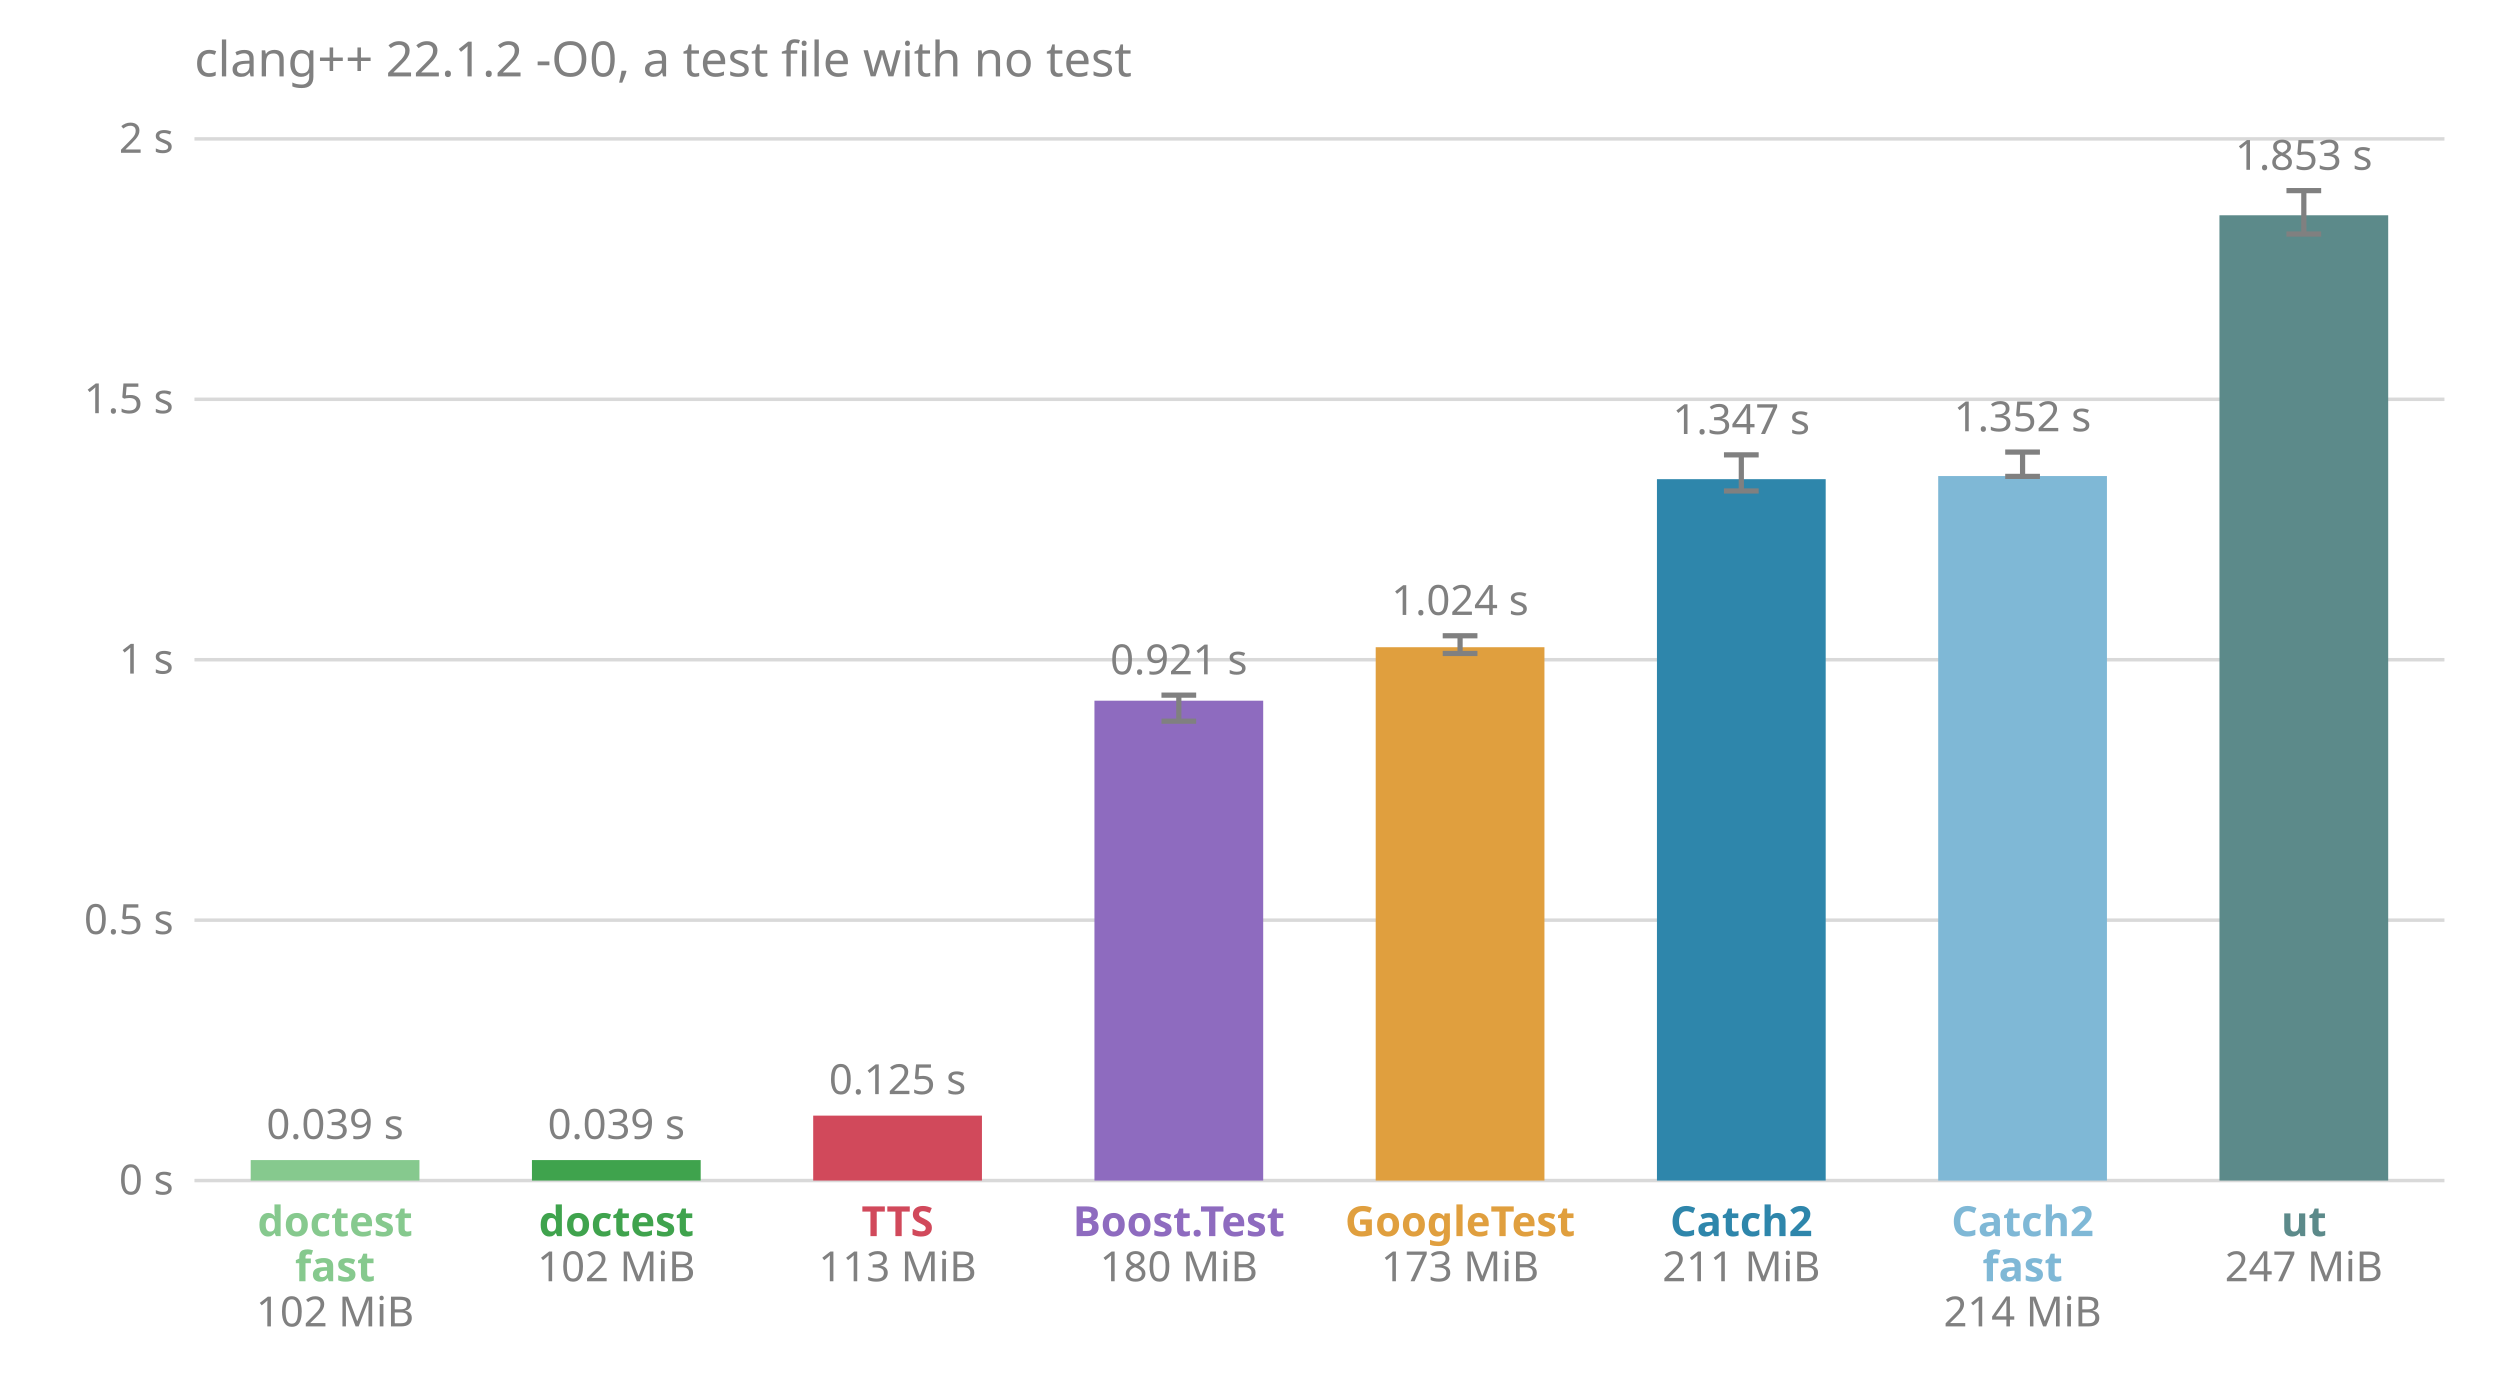
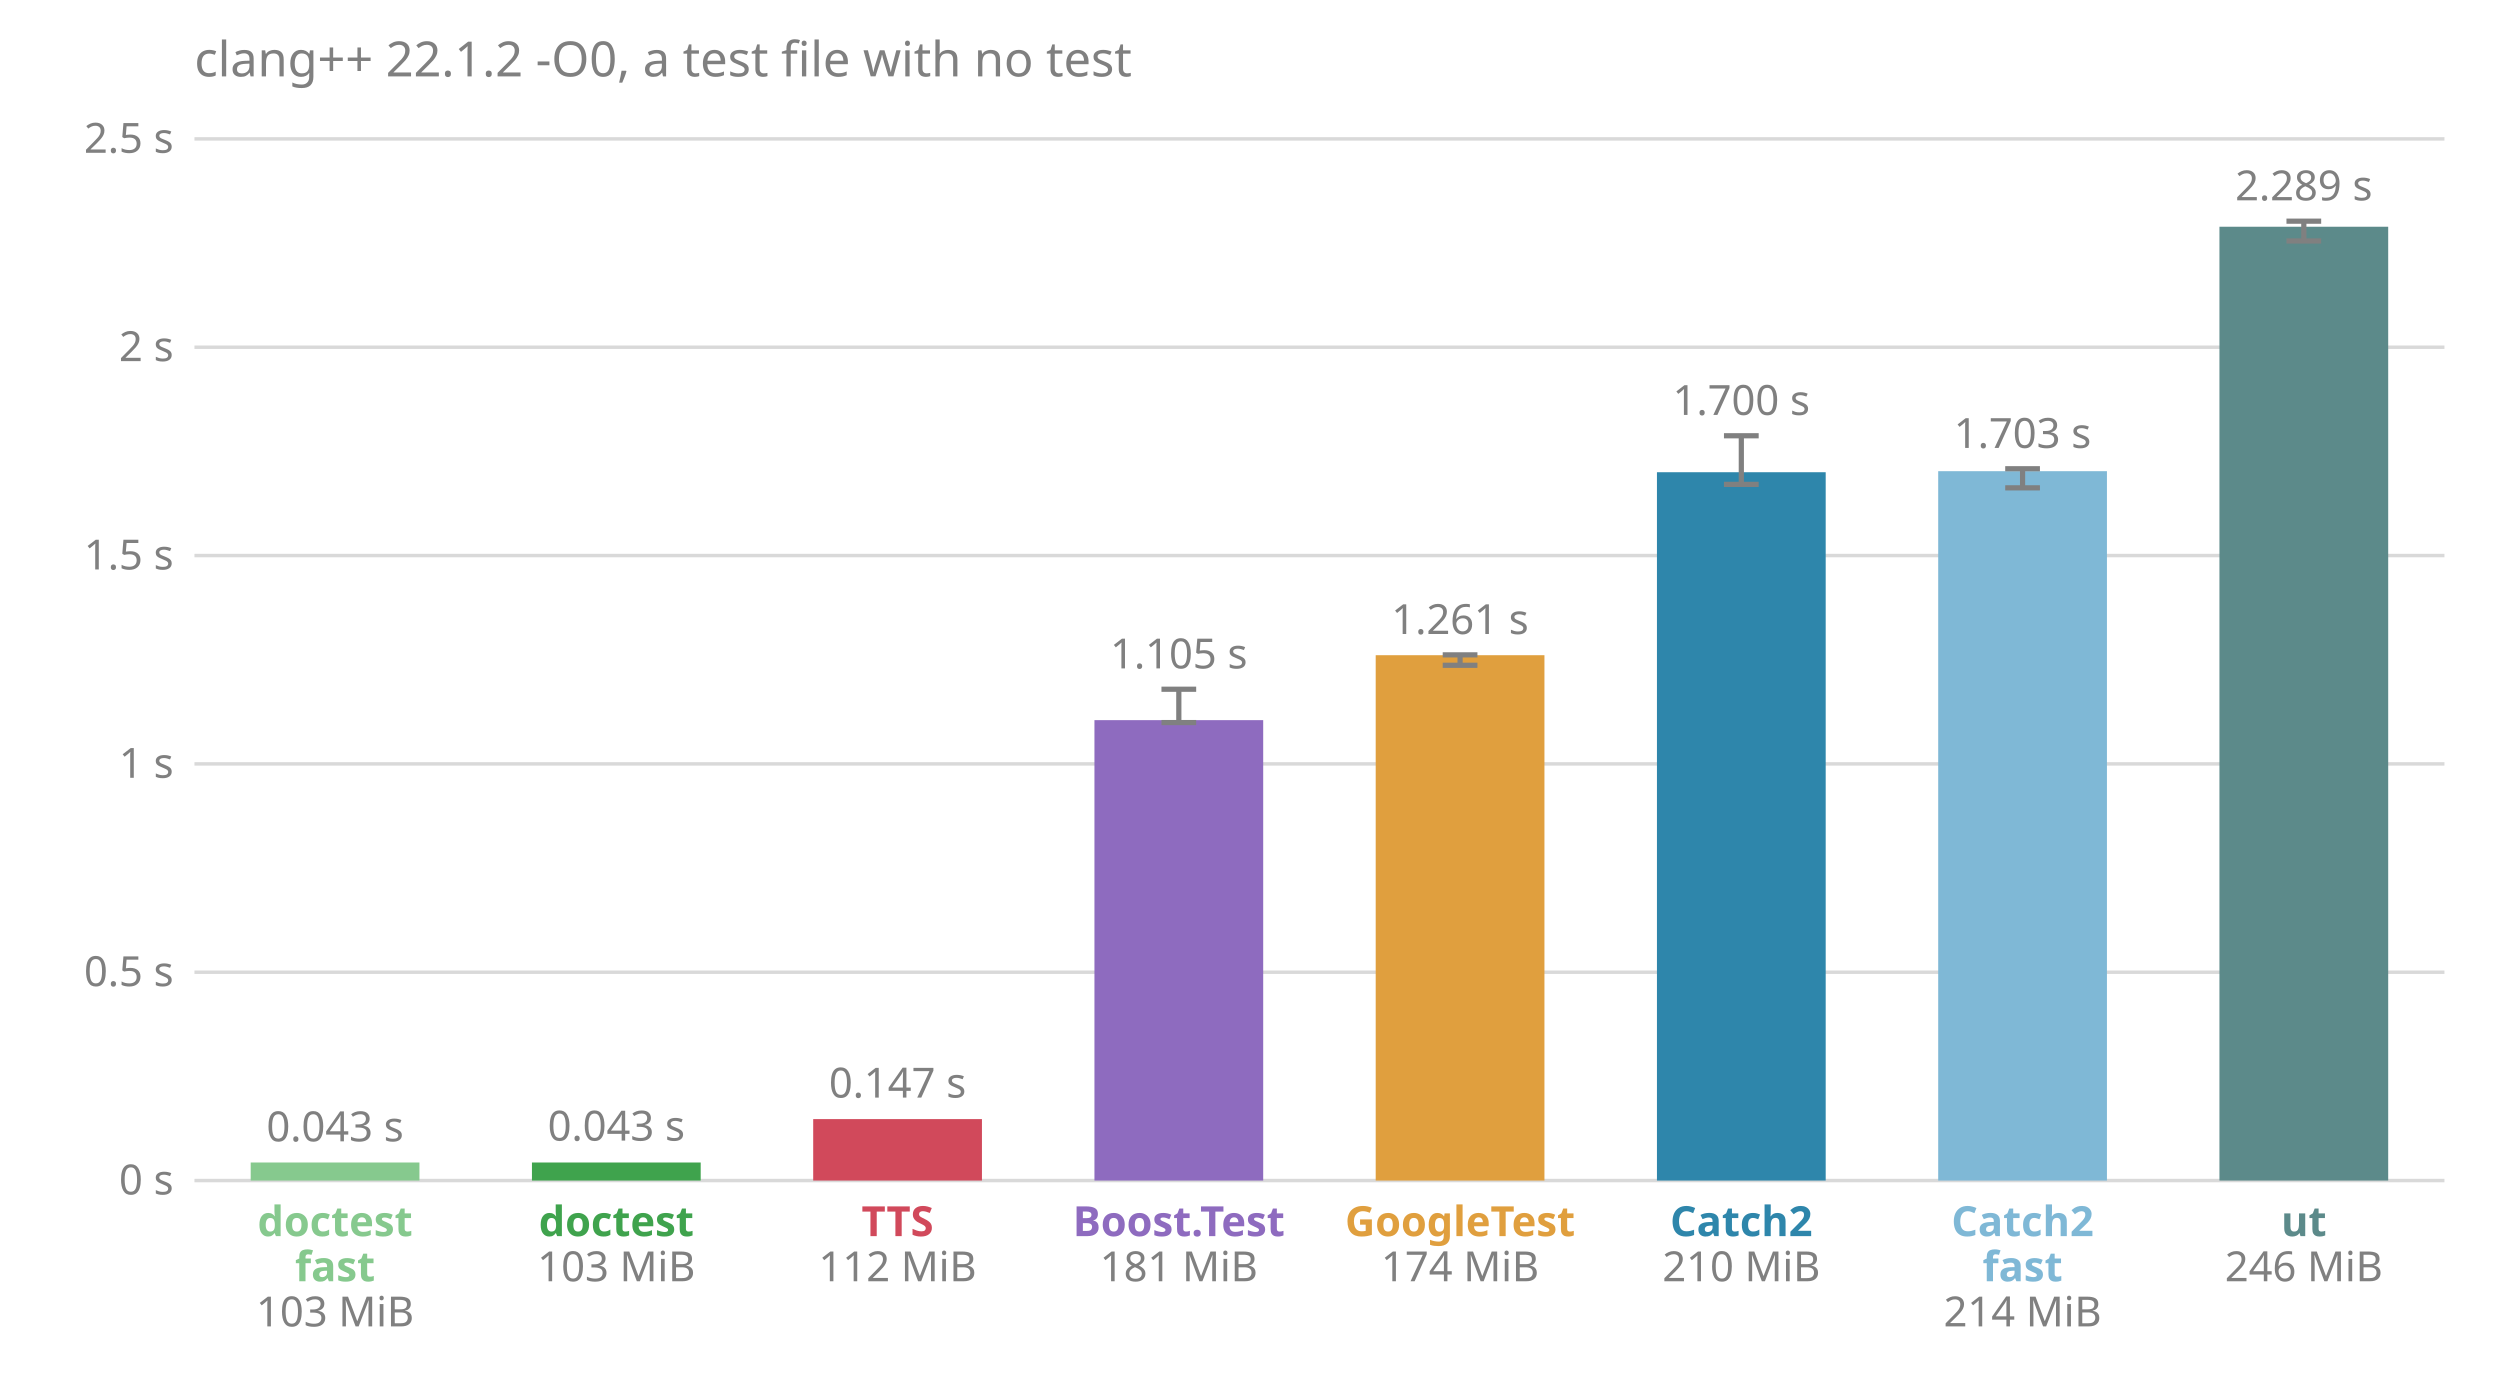
<svg xmlns="http://www.w3.org/2000/svg" viewBox="0 0 720 400" font-family="sans-serif" font-size="12">
  <text x="56.0" y="22.0" fill="#808080" font-size="14">clang++ 22.1.2 -O0, a test file with no test</text>
  <line x1="56.0" x2="704.0" y1="340.0" y2="340.0" stroke="#808080" stroke-opacity="0.3" />
  <text x="50.0" y="344.0" fill="#808080" text-anchor="end">0 s</text>
-   <line x1="56.0" x2="704.0" y1="265.0" y2="265.0" stroke="#808080" stroke-opacity="0.3" />
-   <text x="50.0" y="269.0" fill="#808080" text-anchor="end">0.5 s</text>
-   <line x1="56.0" x2="704.0" y1="190.0" y2="190.0" stroke="#808080" stroke-opacity="0.3" />
-   <text x="50.0" y="194.0" fill="#808080" text-anchor="end">1 s</text>
-   <line x1="56.0" x2="704.0" y1="115.0" y2="115.0" stroke="#808080" stroke-opacity="0.3" />
-   <text x="50.0" y="119.0" fill="#808080" text-anchor="end">1.5 s</text>
+   <line x1="56.0" x2="704.0" y1="280.0" y2="280.0" stroke="#808080" stroke-opacity="0.3" />
+   <text x="50.0" y="284.0" fill="#808080" text-anchor="end">0.5 s</text>
+   <line x1="56.0" x2="704.0" y1="220.0" y2="220.0" stroke="#808080" stroke-opacity="0.3" />
+   <text x="50.0" y="224.0" fill="#808080" text-anchor="end">1 s</text>
+   <line x1="56.0" x2="704.0" y1="160.0" y2="160.0" stroke="#808080" stroke-opacity="0.3" />
+   <text x="50.0" y="164.0" fill="#808080" text-anchor="end">1.5 s</text>
+   <line x1="56.0" x2="704.0" y1="100.0" y2="100.0" stroke="#808080" stroke-opacity="0.3" />
+   <text x="50.0" y="104.0" fill="#808080" text-anchor="end">2 s</text>
  <line x1="56.0" x2="704.0" y1="40.0" y2="40.0" stroke="#808080" stroke-opacity="0.3" />
-   <text x="50.0" y="44.0" fill="#808080" text-anchor="end">2 s</text>
-   <rect x="72.2" y="334.1" width="48.6" height="5.9" fill="#86c98e" />
-   <text x="96.5" y="328.0" fill="#808080" text-anchor="middle">0.039 s</text>
+   <text x="50.0" y="44.0" fill="#808080" text-anchor="end">2.5 s</text>
+   <rect x="72.2" y="334.8" width="48.6" height="5.2" fill="#86c98e" />
+   <text x="96.5" y="328.7" fill="#808080" text-anchor="middle">0.043 s</text>
  <text x="96.5" y="356.0" fill="#86c98e" font-weight="bold" text-anchor="middle">doctest</text>
  <text x="96.5" y="369.0" fill="#86c98e" font-weight="bold" text-anchor="middle">fast</text>
-   <text x="96.5" y="382.0" fill="#808080" text-anchor="middle">102 MiB</text>
-   <rect x="153.2" y="334.1" width="48.6" height="5.9" fill="#3fa34d" />
-   <text x="177.5" y="328.0" fill="#808080" text-anchor="middle">0.039 s</text>
+   <text x="96.5" y="382.0" fill="#808080" text-anchor="middle">103 MiB</text>
+   <rect x="153.2" y="334.8" width="48.6" height="5.2" fill="#3fa34d" />
+   <text x="177.5" y="328.5" fill="#808080" text-anchor="middle">0.043 s</text>
  <text x="177.5" y="356.0" fill="#3fa34d" font-weight="bold" text-anchor="middle">doctest</text>
-   <text x="177.5" y="369.0" fill="#808080" text-anchor="middle">102 MiB</text>
-   <rect x="234.2" y="321.3" width="48.6" height="18.7" fill="#d1495b" />
-   <text x="258.5" y="315.1" fill="#808080" text-anchor="middle">0.125 s</text>
+   <text x="177.5" y="369.0" fill="#808080" text-anchor="middle">103 MiB</text>
+   <rect x="234.2" y="322.3" width="48.6" height="17.7" fill="#d1495b" />
+   <text x="258.5" y="316.1" fill="#808080" text-anchor="middle">0.147 s</text>
  <text x="258.5" y="356.0" fill="#d1495b" font-weight="bold" text-anchor="middle">TTS</text>
-   <text x="258.5" y="369.0" fill="#808080" text-anchor="middle">113 MiB</text>
-   <rect x="315.2" y="201.8" width="48.6" height="138.2" fill="#8e6bbf" />
-   <line x1="339.5" x2="339.5" y1="207.7" y2="200.2" stroke="#808080" stroke-width="1.5" />
-   <line x1="334.5" x2="344.5" y1="207.7" y2="207.7" stroke="#808080" stroke-width="1.5" />
-   <line x1="334.5" x2="344.5" y1="200.2" y2="200.2" stroke="#808080" stroke-width="1.5" />
-   <text x="339.5" y="194.2" fill="#808080" text-anchor="middle">0.921 s</text>
+   <text x="258.5" y="369.0" fill="#808080" text-anchor="middle">112 MiB</text>
+   <rect x="315.2" y="207.4" width="48.6" height="132.6" fill="#8e6bbf" />
+   <line x1="339.5" x2="339.5" y1="208.1" y2="198.5" stroke="#808080" stroke-width="1.5" />
+   <line x1="334.5" x2="344.5" y1="208.1" y2="208.1" stroke="#808080" stroke-width="1.5" />
+   <line x1="334.5" x2="344.5" y1="198.5" y2="198.5" stroke="#808080" stroke-width="1.5" />
+   <text x="339.5" y="192.5" fill="#808080" text-anchor="middle">1.105 s</text>
  <text x="339.5" y="356.0" fill="#8e6bbf" font-weight="bold" text-anchor="middle">Boost.Test</text>
-   <text x="339.5" y="369.0" fill="#808080" text-anchor="middle">180 MiB</text>
-   <rect x="396.2" y="186.4" width="48.6" height="153.6" fill="#e09f3e" />
-   <line x1="420.5" x2="420.5" y1="188.2" y2="183.1" stroke="#808080" stroke-width="1.5" />
-   <line x1="415.5" x2="425.5" y1="188.2" y2="188.2" stroke="#808080" stroke-width="1.5" />
-   <line x1="415.5" x2="425.5" y1="183.1" y2="183.1" stroke="#808080" stroke-width="1.5" />
-   <text x="420.5" y="177.1" fill="#808080" text-anchor="middle">1.024 s</text>
+   <text x="339.5" y="369.0" fill="#808080" text-anchor="middle">181 MiB</text>
+   <rect x="396.2" y="188.7" width="48.6" height="151.3" fill="#e09f3e" />
+   <line x1="420.5" x2="420.5" y1="191.6" y2="188.6" stroke="#808080" stroke-width="1.5" />
+   <line x1="415.5" x2="425.5" y1="191.6" y2="191.6" stroke="#808080" stroke-width="1.5" />
+   <line x1="415.5" x2="425.5" y1="188.6" y2="188.6" stroke="#808080" stroke-width="1.5" />
+   <text x="420.5" y="182.6" fill="#808080" text-anchor="middle">1.261 s</text>
  <text x="420.5" y="356.0" fill="#e09f3e" font-weight="bold" text-anchor="middle">GoogleTest</text>
-   <text x="420.5" y="369.0" fill="#808080" text-anchor="middle">173 MiB</text>
-   <rect x="477.2" y="138.0" width="48.6" height="202.0" fill="#2e86ab" />
-   <line x1="501.5" x2="501.5" y1="141.4" y2="131.0" stroke="#808080" stroke-width="1.5" />
-   <line x1="496.5" x2="506.5" y1="141.4" y2="141.4" stroke="#808080" stroke-width="1.5" />
-   <line x1="496.5" x2="506.5" y1="131.0" y2="131.0" stroke="#808080" stroke-width="1.5" />
-   <text x="501.5" y="125.0" fill="#808080" text-anchor="middle">1.347 s</text>
+   <text x="420.5" y="369.0" fill="#808080" text-anchor="middle">174 MiB</text>
+   <rect x="477.2" y="136.0" width="48.6" height="204.0" fill="#2e86ab" />
+   <line x1="501.5" x2="501.5" y1="139.5" y2="125.5" stroke="#808080" stroke-width="1.5" />
+   <line x1="496.5" x2="506.5" y1="139.5" y2="139.5" stroke="#808080" stroke-width="1.5" />
+   <line x1="496.5" x2="506.5" y1="125.5" y2="125.5" stroke="#808080" stroke-width="1.5" />
+   <text x="501.5" y="119.5" fill="#808080" text-anchor="middle">1.700 s</text>
  <text x="501.5" y="356.0" fill="#2e86ab" font-weight="bold" text-anchor="middle">Catch2</text>
-   <text x="501.5" y="369.0" fill="#808080" text-anchor="middle">211 MiB</text>
-   <rect x="558.2" y="137.1" width="48.6" height="202.9" fill="#7fb8d6" />
-   <line x1="582.5" x2="582.5" y1="137.2" y2="130.2" stroke="#808080" stroke-width="1.5" />
-   <line x1="577.5" x2="587.5" y1="137.2" y2="137.2" stroke="#808080" stroke-width="1.5" />
-   <line x1="577.5" x2="587.5" y1="130.2" y2="130.2" stroke="#808080" stroke-width="1.5" />
-   <text x="582.5" y="124.2" fill="#808080" text-anchor="middle">1.352 s</text>
+   <text x="501.5" y="369.0" fill="#808080" text-anchor="middle">210 MiB</text>
+   <rect x="558.2" y="135.7" width="48.6" height="204.3" fill="#7fb8d6" />
+   <line x1="582.5" x2="582.5" y1="140.5" y2="135.0" stroke="#808080" stroke-width="1.5" />
+   <line x1="577.5" x2="587.5" y1="140.5" y2="140.5" stroke="#808080" stroke-width="1.5" />
+   <line x1="577.5" x2="587.5" y1="135.0" y2="135.0" stroke="#808080" stroke-width="1.5" />
+   <text x="582.5" y="129.0" fill="#808080" text-anchor="middle">1.703 s</text>
  <text x="582.5" y="356.0" fill="#7fb8d6" font-weight="bold" text-anchor="middle">Catch2</text>
  <text x="582.5" y="369.0" fill="#7fb8d6" font-weight="bold" text-anchor="middle">fast</text>
  <text x="582.5" y="382.0" fill="#808080" text-anchor="middle">214 MiB</text>
-   <rect x="639.2" y="62.0" width="48.6" height="278.0" fill="#5c8a8a" />
-   <line x1="663.5" x2="663.5" y1="67.4" y2="54.9" stroke="#808080" stroke-width="1.5" />
-   <line x1="658.5" x2="668.5" y1="67.4" y2="67.4" stroke="#808080" stroke-width="1.5" />
-   <line x1="658.5" x2="668.5" y1="54.9" y2="54.9" stroke="#808080" stroke-width="1.5" />
-   <text x="663.5" y="48.9" fill="#808080" text-anchor="middle">1.853 s</text>
+   <rect x="639.2" y="65.3" width="48.6" height="274.7" fill="#5c8a8a" />
+   <line x1="663.5" x2="663.5" y1="69.4" y2="63.7" stroke="#808080" stroke-width="1.5" />
+   <line x1="658.5" x2="668.5" y1="69.4" y2="69.4" stroke="#808080" stroke-width="1.5" />
+   <line x1="658.5" x2="668.5" y1="63.7" y2="63.7" stroke="#808080" stroke-width="1.5" />
+   <text x="663.5" y="57.7" fill="#808080" text-anchor="middle">2.289 s</text>
  <text x="663.5" y="356.0" fill="#5c8a8a" font-weight="bold" text-anchor="middle">ut</text>
-   <text x="663.5" y="369.0" fill="#808080" text-anchor="middle">247 MiB</text>
+   <text x="663.5" y="369.0" fill="#808080" text-anchor="middle">246 MiB</text>
</svg>
